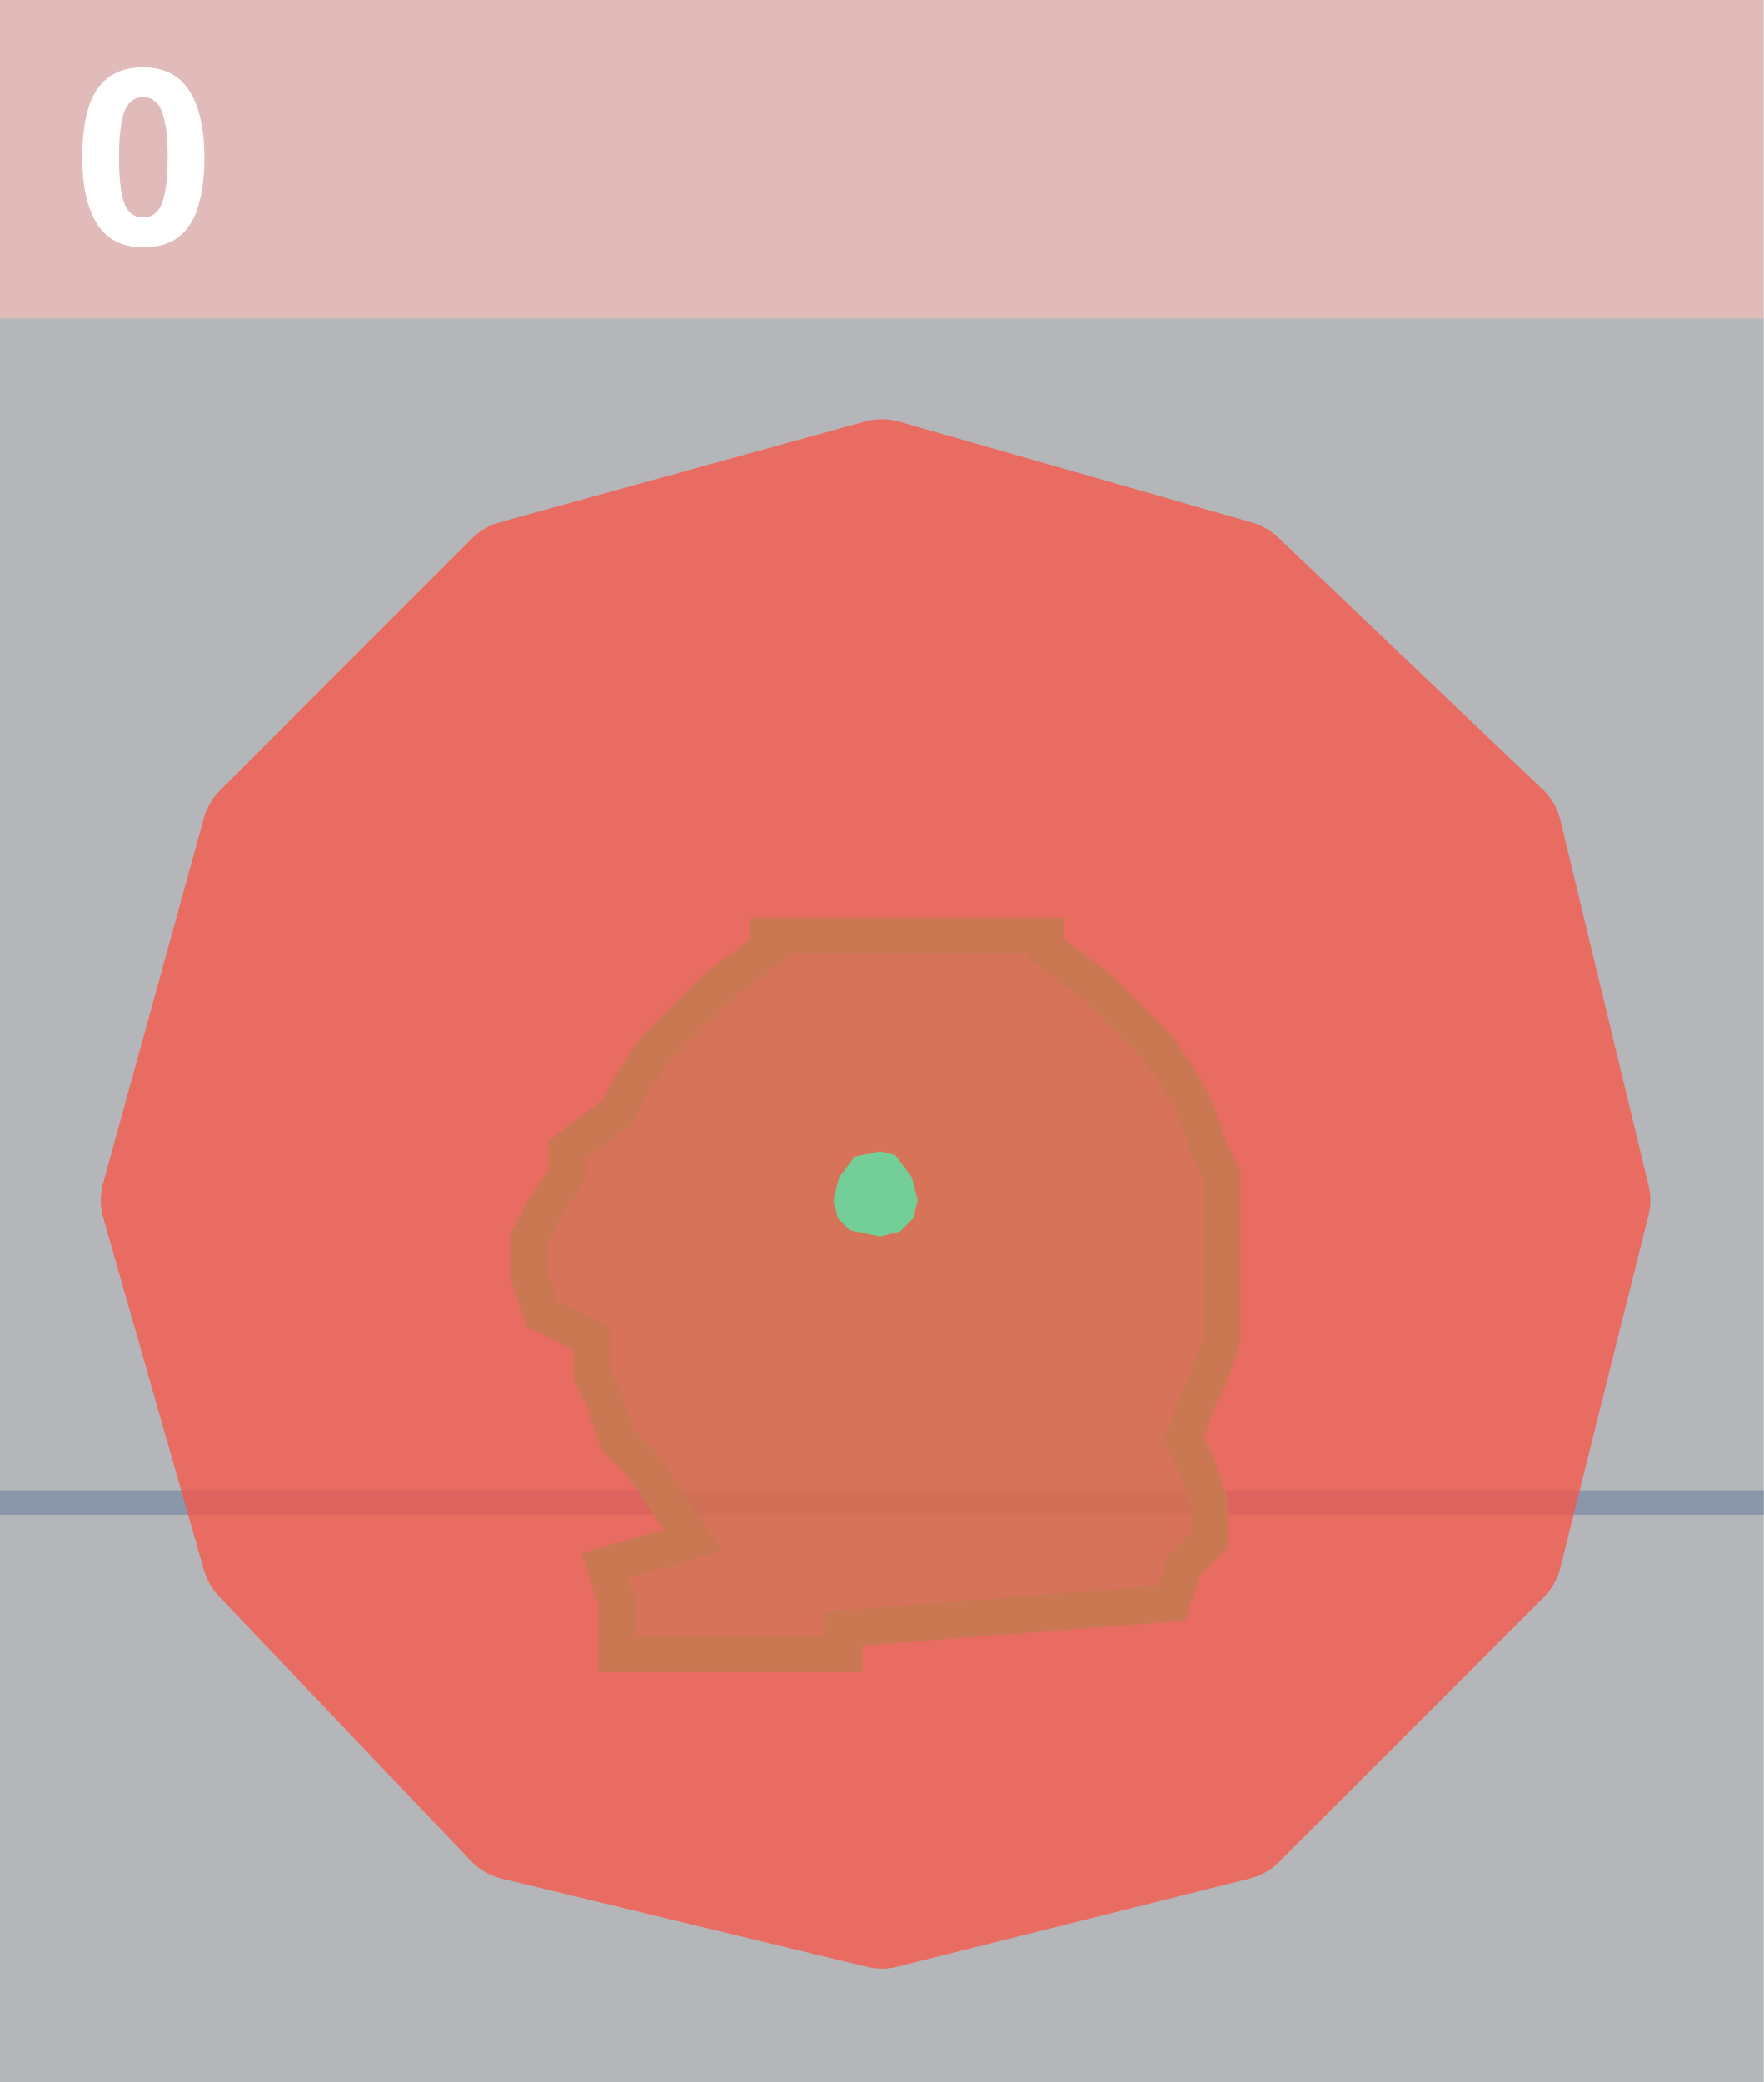
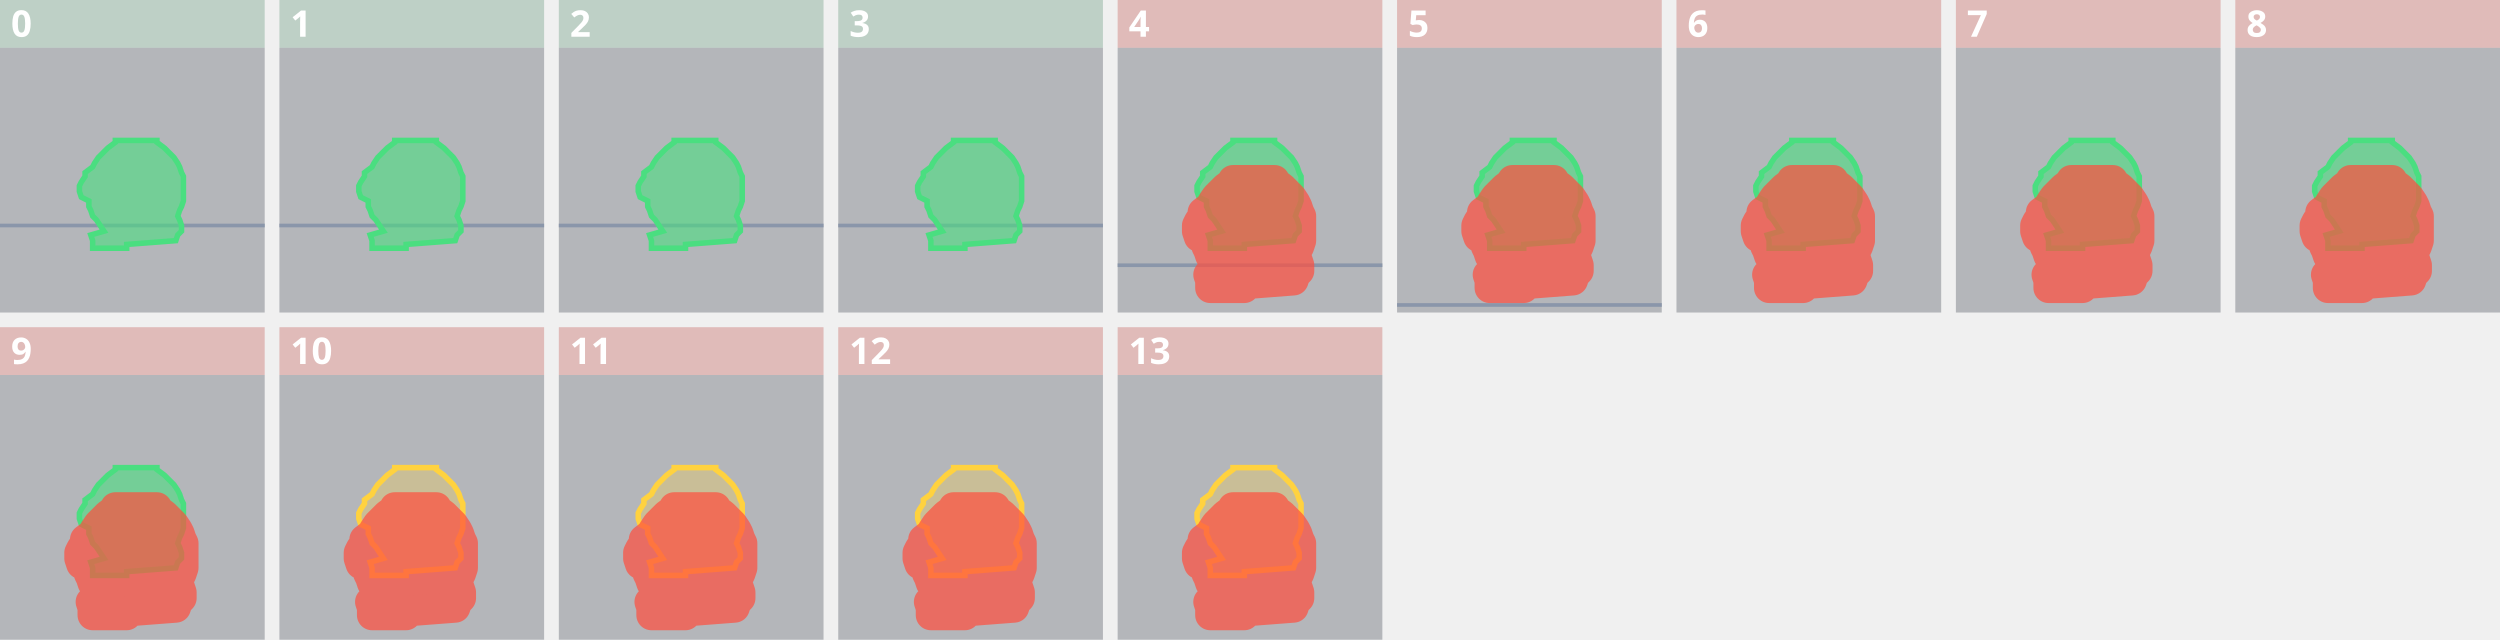
- <svg xmlns="http://www.w3.org/2000/svg" viewBox="0 0 72 85" width="72" height="85">
+ <svg xmlns="http://www.w3.org/2000/svg" viewBox="0 0 680 174" width="680" height="174">
  <style>text{font:bold 10px sans-serif;fill:#ffffff}.k{fill:#1b2230}.g{stroke:#8a96aa;stroke-width:1.94}use{stroke-width:2.92;fill-opacity:.28}.u{stroke:#ffd23f;fill:#ffd23f}.v{stroke:#4ade80;fill:#4ade80;fill-opacity:.6}.a{stroke:#e879f9;fill:#e879f9}.o{stroke:#22d3ee;fill:#22d3ee;fill-opacity:.5}.H{color:#ff4d3d;fill:#ff4d3d;opacity:.7}.G{color:#3b9cff;fill:#3b9cff;opacity:.75}.S{color:#ffa630;fill:#ffa630;opacity:.75}.T{color:#ffa630;fill:none;stroke:#ffa630;stroke-width:3.89;stroke-dasharray:7.8}.P{color:#c49bff;fill:none;stroke:#c49bff;stroke-width:1.94;stroke-dasharray:5.8}</style>
  <defs>
    <path id="b0" d="M-9 -21L13 -21L13 -20L17 -17L20 -14L22 -12L24 -9L25 -7L26 -4L27 -2L27 1L27 3L27 6L27 9L27 11L26 14L25 16L24 19L25 21L26 24L26 27L24 29L23 32L-3 34L-3 36L-21 36L-21 34L-21 32L-22 29L-15 27L-17 24L-19 21L-21 19L-22 16L-23 14L-23 11L-27 9L-28 6L-28 3L-27 1L-25 -2L-25 -4L-21 -7L-20 -9L-18 -12L-16 -14L-13 -17L-9 -20Z" />
    <rect id="K" x="-70" y="-70" width="140" height="140" class="k" />
+     <rect id="Ls" width="72" height="13" fill="#3f7d5a" />
    <rect id="La" width="72" height="13" fill="#b8332b" />
  </defs>
-   <use href="#La" x="0" y="0" />
+   <use href="#Ls" x="0" y="0" />
  <text x="3" y="10">0</text>
  <svg x="0" y="13" width="72" height="72" viewBox="-70 -70 140 140">
    <use href="#K" />
    <line x1="-70" y1="24" x2="70" y2="24" class="g" />
    <use href="#b0" class="v" />
+   </svg>
+   <use href="#Ls" x="76" y="0" />
+   <text x="79" y="10">1</text>
+   <svg x="76" y="13" width="72" height="72" viewBox="-70 -70 140 140">
+     <use href="#K" />
+     <line x1="-70" y1="24" x2="70" y2="24" class="g" />
+     <use href="#b0" class="v" />
+   </svg>
+   <use href="#Ls" x="152" y="0" />
+   <text x="155" y="10">2</text>
+   <svg x="152" y="13" width="72" height="72" viewBox="-70 -70 140 140">
+     <use href="#K" />
+     <line x1="-70" y1="24" x2="70" y2="24" class="g" />
+     <use href="#b0" class="v" />
+   </svg>
+   <use href="#Ls" x="228" y="0" />
+   <text x="231" y="10">3</text>
+   <svg x="228" y="13" width="72" height="72" viewBox="-70 -70 140 140">
+     <use href="#K" />
+     <line x1="-70" y1="24" x2="70" y2="24" class="g" />
+     <use href="#b0" class="v" />
+   </svg>
+   <use href="#La" x="304" y="0" />
+   <text x="307" y="10">4</text>
+   <svg x="304" y="13" width="72" height="72" viewBox="-70 -70 140 140">
+     <use href="#K" />
+     <line x1="-70" y1="45" x2="70" y2="45" class="g" />
+     <use href="#b0" class="v" />
    <g class="H">
-       <path d="M-57 0L-49 -29L-29 -49L0 -57L28 -49L49 -29L56 0L49 28L28 49L0 56L-29 49L-49 28L-57 0L-9 0L-8 4L-5 7L0 8L4 7L7 4L8 0L7 -4L4 -8L0 -9L-5 -8L-8 -4L-9 0Z" stroke="currentColor" stroke-width="10" stroke-linejoin="round" />
+       <path d="M-9 0L13 0L13 1L17 4L20 7L22 9L24 12L25 14L26 17L27 19L27 22L27 24L27 27L27 30L27 32L26 35L25 37L24 40L25 42L26 45L26 48L24 50L23 53L-3 55L-3 57L-21 57L-21 55L-21 53L-22 50L-15 48L-17 45L-19 42L-21 40L-22 37L-23 35L-23 32L-27 30L-28 27L-28 24L-27 22L-25 19L-25 17L-21 14L-20 12L-18 9L-16 7L-13 4L-9 1Z" stroke="currentColor" stroke-width="16" stroke-linejoin="round" />
+     </g>
+   </svg>
+   <use href="#La" x="380" y="0" />
+   <text x="383" y="10">5</text>
+   <svg x="380" y="13" width="72" height="72" viewBox="-70 -70 140 140">
+     <use href="#K" />
+     <line x1="-70" y1="66" x2="70" y2="66" class="g" />
+     <use href="#b0" class="v" />
+     <g class="H">
+       <path d="M-9 0L13 0L13 1L17 4L20 7L22 9L24 12L25 14L26 17L27 19L27 22L27 24L27 27L27 30L27 32L26 35L25 37L24 40L25 42L26 45L26 48L24 50L23 53L-3 55L-3 57L-21 57L-21 55L-21 53L-22 50L-15 48L-17 45L-19 42L-21 40L-22 37L-23 35L-23 32L-27 30L-28 27L-28 24L-27 22L-25 19L-25 17L-21 14L-20 12L-18 9L-16 7L-13 4L-9 1Z" stroke="currentColor" stroke-width="16" stroke-linejoin="round" />
+     </g>
+   </svg>
+   <use href="#La" x="456" y="0" />
+   <text x="459" y="10">6</text>
+   <svg x="456" y="13" width="72" height="72" viewBox="-70 -70 140 140">
+     <use href="#K" />
+     <use href="#b0" class="v" />
+     <g class="H">
+       <path d="M-9 0L13 0L13 1L17 4L20 7L22 9L24 12L25 14L26 17L27 19L27 22L27 24L27 27L27 30L27 32L26 35L25 37L24 40L25 42L26 45L26 48L24 50L23 53L-3 55L-3 57L-21 57L-21 55L-21 53L-22 50L-15 48L-17 45L-19 42L-21 40L-22 37L-23 35L-23 32L-27 30L-28 27L-28 24L-27 22L-25 19L-25 17L-21 14L-20 12L-18 9L-16 7L-13 4L-9 1Z" stroke="currentColor" stroke-width="16" stroke-linejoin="round" />
+     </g>
+   </svg>
+   <use href="#La" x="532" y="0" />
+   <text x="535" y="10">7</text>
+   <svg x="532" y="13" width="72" height="72" viewBox="-70 -70 140 140">
+     <use href="#K" />
+     <use href="#b0" class="v" />
+     <g class="H">
+       <path d="M-9 0L13 0L13 1L17 4L20 7L22 9L24 12L25 14L26 17L27 19L27 22L27 24L27 27L27 30L27 32L26 35L25 37L24 40L25 42L26 45L26 48L24 50L23 53L-3 55L-3 57L-21 57L-21 55L-21 53L-22 50L-15 48L-17 45L-19 42L-21 40L-22 37L-23 35L-23 32L-27 30L-28 27L-28 24L-27 22L-25 19L-25 17L-21 14L-20 12L-18 9L-16 7L-13 4L-9 1Z" stroke="currentColor" stroke-width="16" stroke-linejoin="round" />
+     </g>
+   </svg>
+   <use href="#La" x="608" y="0" />
+   <text x="611" y="10">8</text>
+   <svg x="608" y="13" width="72" height="72" viewBox="-70 -70 140 140">
+     <use href="#K" />
+     <use href="#b0" class="v" />
+     <g class="H">
+       <path d="M-9 0L13 0L13 1L17 4L20 7L22 9L24 12L25 14L26 17L27 19L27 22L27 24L27 27L27 30L27 32L26 35L25 37L24 40L25 42L26 45L26 48L24 50L23 53L-3 55L-3 57L-21 57L-21 55L-21 53L-22 50L-15 48L-17 45L-19 42L-21 40L-22 37L-23 35L-23 32L-27 30L-28 27L-28 24L-27 22L-25 19L-25 17L-21 14L-20 12L-18 9L-16 7L-13 4L-9 1Z" stroke="currentColor" stroke-width="16" stroke-linejoin="round" />
+     </g>
+   </svg>
+   <use href="#La" x="0" y="89" />
+   <text x="3" y="99">9</text>
+   <svg x="0" y="102" width="72" height="72" viewBox="-70 -70 140 140">
+     <use href="#K" />
+     <use href="#b0" class="v" />
+     <g class="H">
+       <path d="M-9 0L13 0L13 1L17 4L20 7L22 9L24 12L25 14L26 17L27 19L27 22L27 24L27 27L27 30L27 32L26 35L25 37L24 40L25 42L26 45L26 48L24 50L23 53L-3 55L-3 57L-21 57L-21 55L-21 53L-22 50L-15 48L-17 45L-19 42L-21 40L-22 37L-23 35L-23 32L-27 30L-28 27L-28 24L-27 22L-25 19L-25 17L-21 14L-20 12L-18 9L-16 7L-13 4L-9 1Z" stroke="currentColor" stroke-width="16" stroke-linejoin="round" />
+     </g>
+   </svg>
+   <use href="#La" x="76" y="89" />
+   <text x="79" y="99">10</text>
+   <svg x="76" y="102" width="72" height="72" viewBox="-70 -70 140 140">
+     <use href="#K" />
+     <use href="#b0" class="u" />
+     <g class="H">
+       <path d="M-9 0L13 0L13 1L17 4L20 7L22 9L24 12L25 14L26 17L27 19L27 22L27 24L27 27L27 30L27 32L26 35L25 37L24 40L25 42L26 45L26 48L24 50L23 53L-3 55L-3 57L-21 57L-21 55L-21 53L-22 50L-15 48L-17 45L-19 42L-21 40L-22 37L-23 35L-23 32L-27 30L-28 27L-28 24L-27 22L-25 19L-25 17L-21 14L-20 12L-18 9L-16 7L-13 4L-9 1Z" stroke="currentColor" stroke-width="16" stroke-linejoin="round" />
+     </g>
+   </svg>
+   <use href="#La" x="152" y="89" />
+   <text x="155" y="99">11</text>
+   <svg x="152" y="102" width="72" height="72" viewBox="-70 -70 140 140">
+     <use href="#K" />
+     <use href="#b0" class="u" />
+     <g class="H">
+       <path d="M-9 0L13 0L13 1L17 4L20 7L22 9L24 12L25 14L26 17L27 19L27 22L27 24L27 27L27 30L27 32L26 35L25 37L24 40L25 42L26 45L26 48L24 50L23 53L-3 55L-3 57L-21 57L-21 55L-21 53L-22 50L-15 48L-17 45L-19 42L-21 40L-22 37L-23 35L-23 32L-27 30L-28 27L-28 24L-27 22L-25 19L-25 17L-21 14L-20 12L-18 9L-16 7L-13 4L-9 1Z" stroke="currentColor" stroke-width="16" stroke-linejoin="round" />
+     </g>
+   </svg>
+   <use href="#La" x="228" y="89" />
+   <text x="231" y="99">12</text>
+   <svg x="228" y="102" width="72" height="72" viewBox="-70 -70 140 140">
+     <use href="#K" />
+     <use href="#b0" class="u" />
+     <g class="H">
+       <path d="M-9 0L13 0L13 1L17 4L20 7L22 9L24 12L25 14L26 17L27 19L27 22L27 24L27 27L27 30L27 32L26 35L25 37L24 40L25 42L26 45L26 48L24 50L23 53L-3 55L-3 57L-21 57L-21 55L-21 53L-22 50L-15 48L-17 45L-19 42L-21 40L-22 37L-23 35L-23 32L-27 30L-28 27L-28 24L-27 22L-25 19L-25 17L-21 14L-20 12L-18 9L-16 7L-13 4L-9 1Z" stroke="currentColor" stroke-width="16" stroke-linejoin="round" />
+     </g>
+   </svg>
+   <use href="#La" x="304" y="89" />
+   <text x="307" y="99">13</text>
+   <svg x="304" y="102" width="72" height="72" viewBox="-70 -70 140 140">
+     <use href="#K" />
+     <use href="#b0" class="u" />
+     <g class="H">
+       <path d="M-9 0L13 0L13 1L17 4L20 7L22 9L24 12L25 14L26 17L27 19L27 22L27 24L27 27L27 30L27 32L26 35L25 37L24 40L25 42L26 45L26 48L24 50L23 53L-3 55L-3 57L-21 57L-21 55L-21 53L-22 50L-15 48L-17 45L-19 42L-21 40L-22 37L-23 35L-23 32L-27 30L-28 27L-28 24L-27 22L-25 19L-25 17L-21 14L-20 12L-18 9L-16 7L-13 4L-9 1Z" stroke="currentColor" stroke-width="16" stroke-linejoin="round" />
    </g>
  </svg>
</svg>
